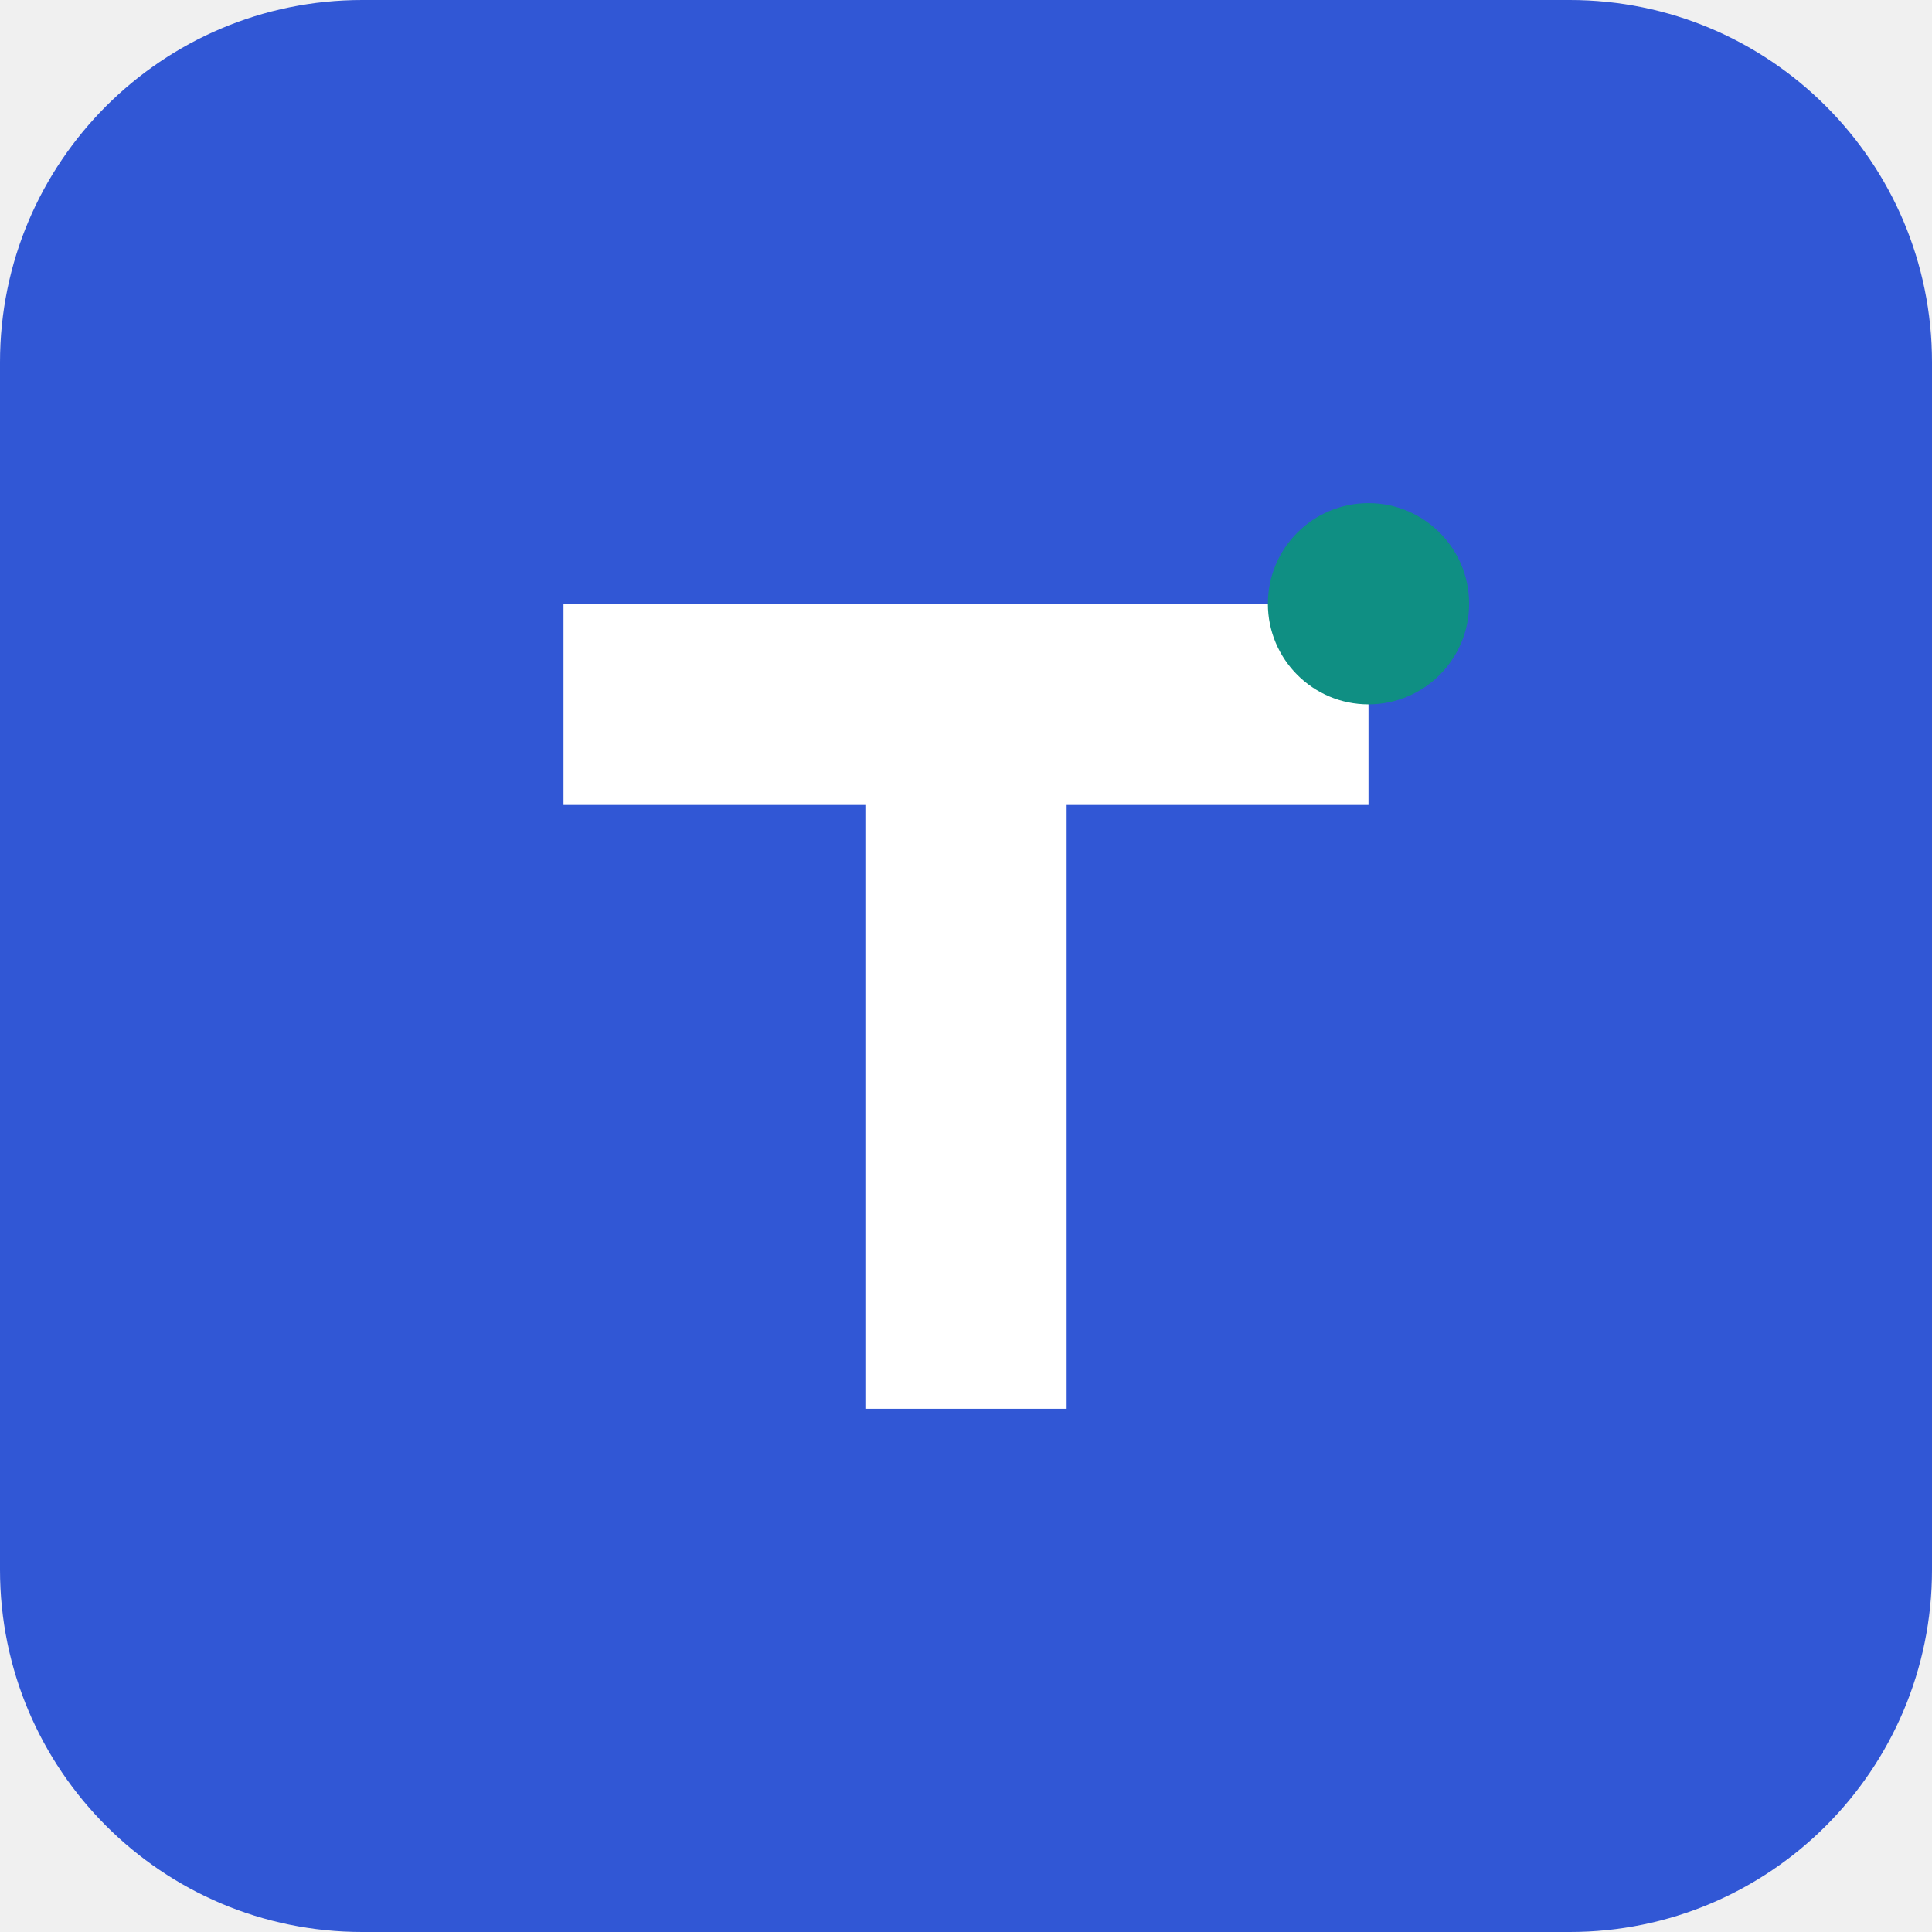
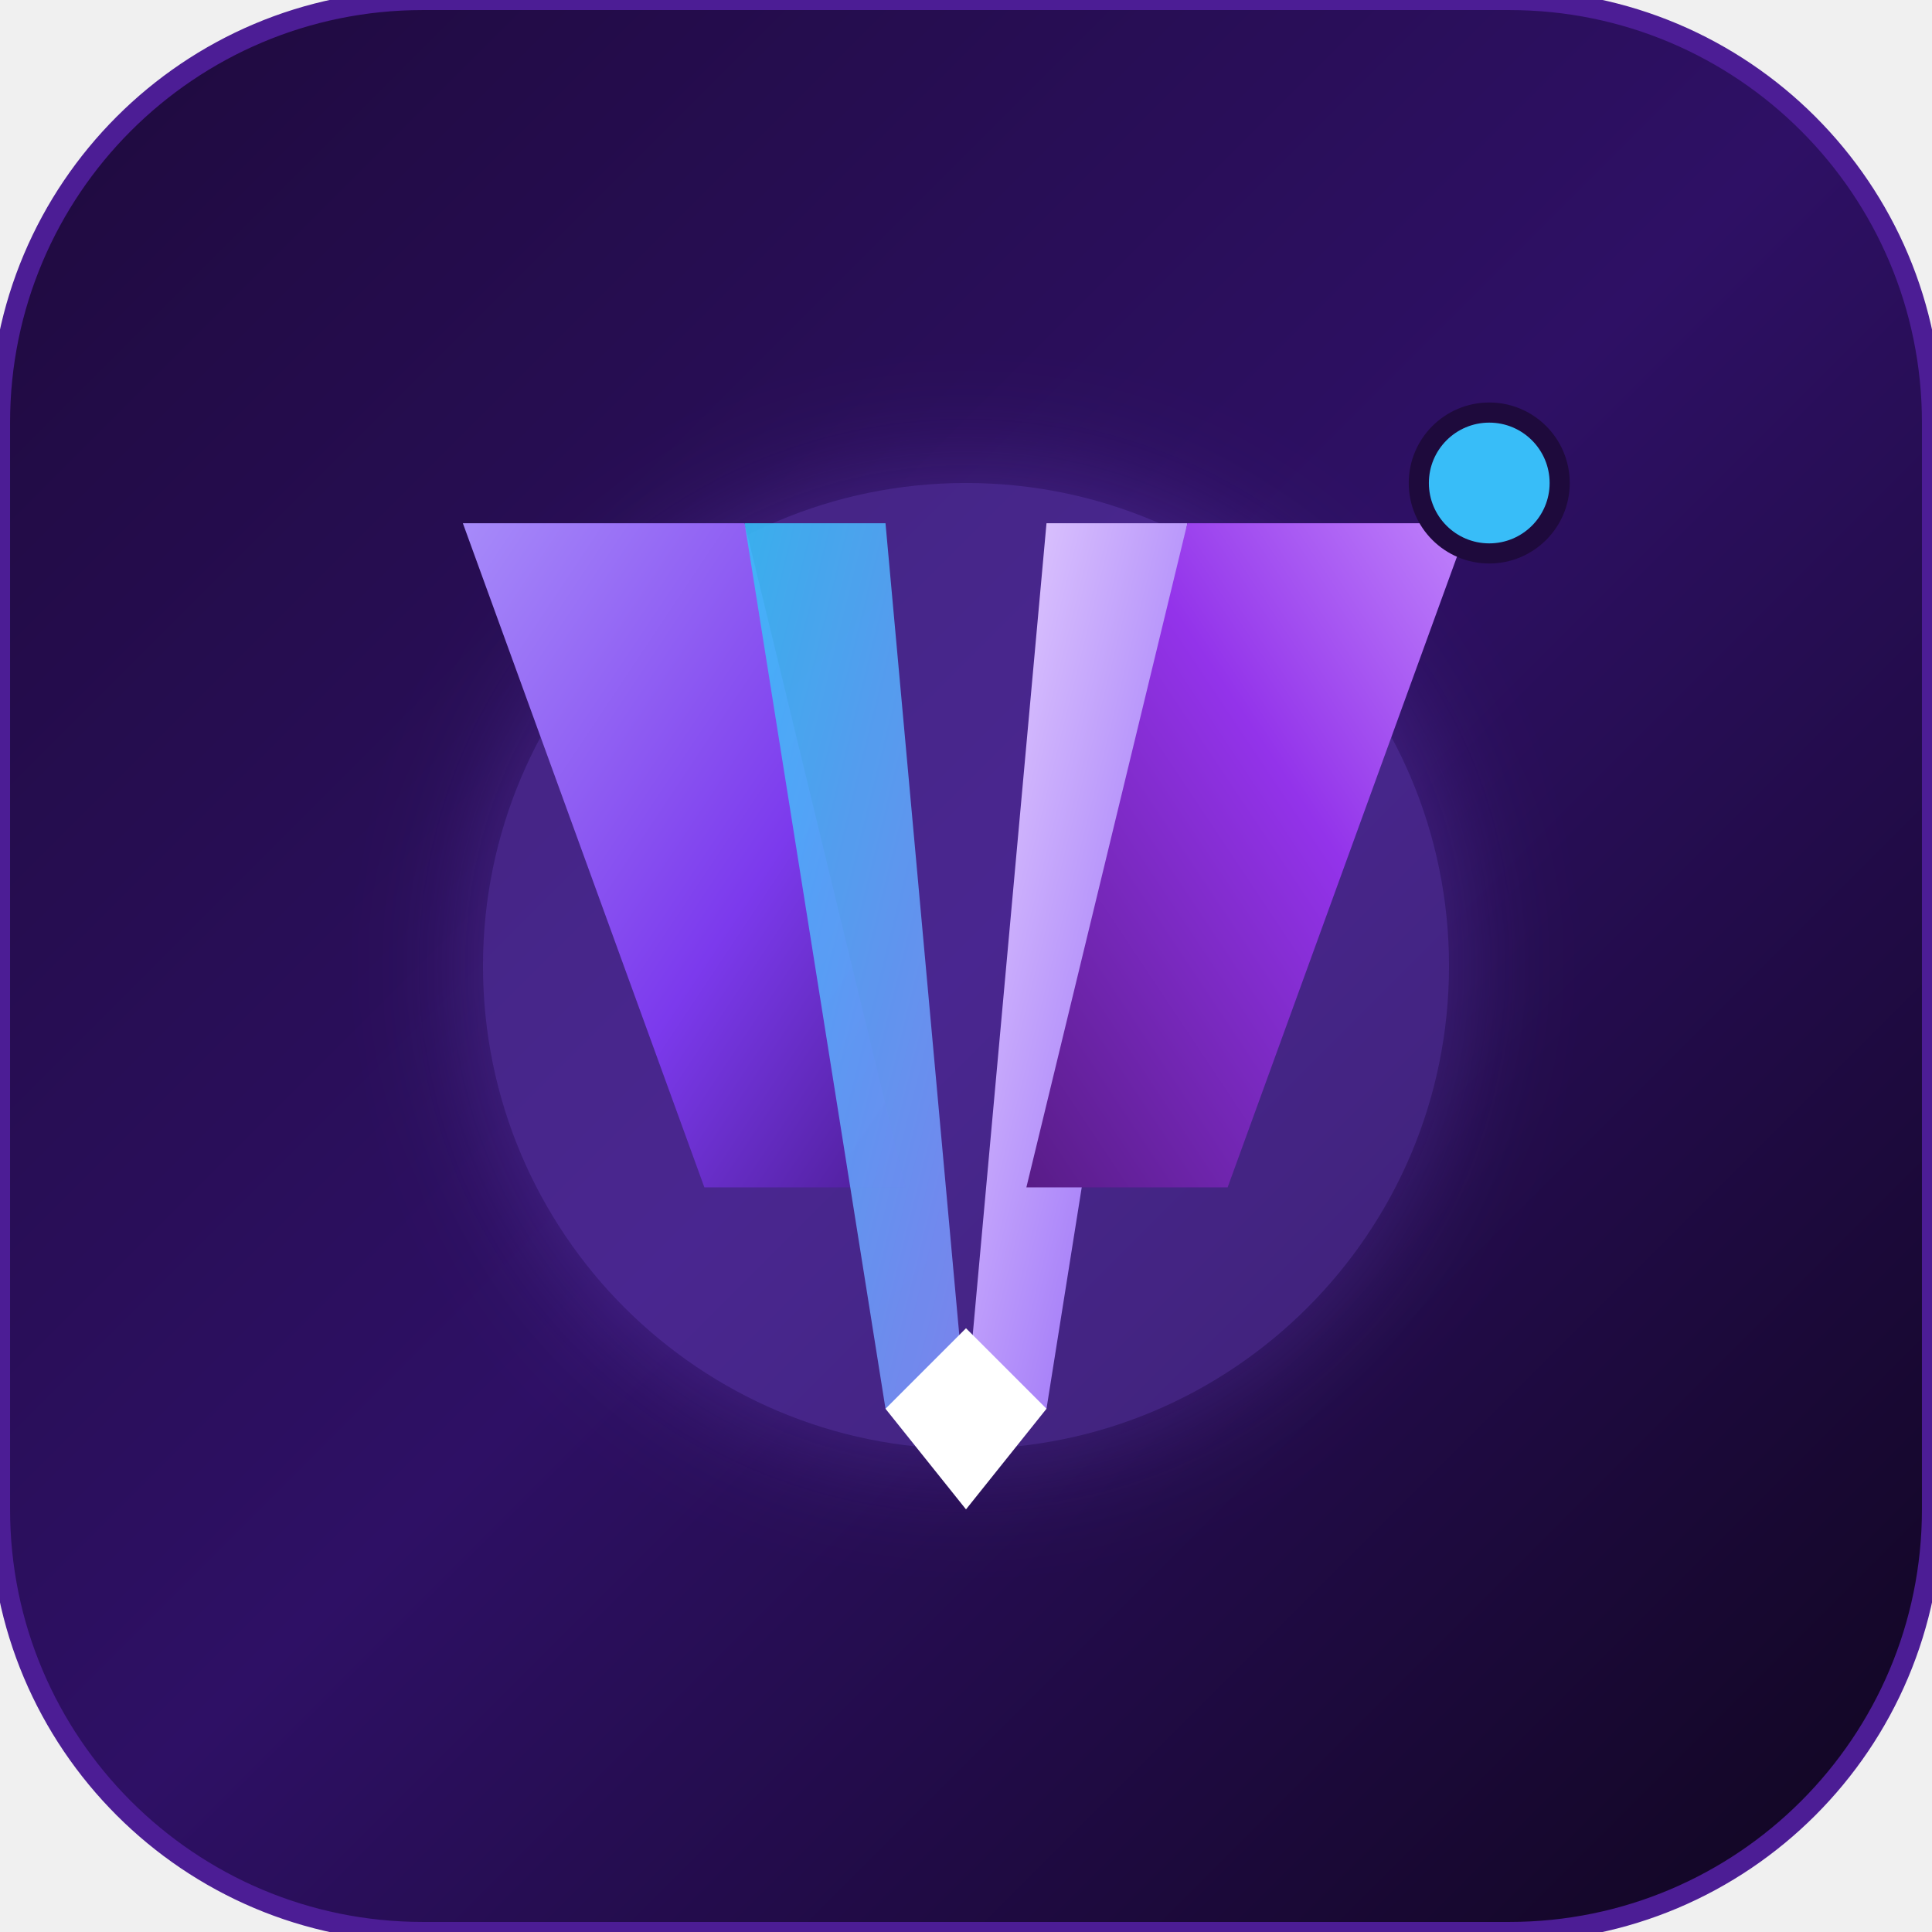
<svg xmlns="http://www.w3.org/2000/svg" viewBox="0 0 192 192" width="192" height="192">
-   <rect width="192" height="192" rx="36" fill="#3157D5" />
-   <path d="M56 60 H136 V80 H106 V140 H86 V80 H56 Z" fill="#FFFFFF" />
-   <circle cx="136" cy="60" r="10" fill="#0F8F83" />
+   <defs>
+     <linearGradient id="bgGrad" x1="0%" y1="0%" x2="100%" y2="100%">
+       <stop offset="0%" stop-color="#1E0A3C" />
+       <stop offset="50%" stop-color="#2E1065" />
+       <stop offset="100%" stop-color="#0F051D" />
+     </linearGradient>
+     <linearGradient id="leftWing" x1="0%" y1="0%" x2="100%" y2="100%">
+       <stop offset="0%" stop-color="#A78BFA" />
+       <stop offset="60%" stop-color="#7C3AED" />
+       <stop offset="100%" stop-color="#4C1D95" />
+     </linearGradient>
+     <linearGradient id="rightWing" x1="100%" y1="0%" x2="0%" y2="100%">
+       <stop offset="0%" stop-color="#C084FC" />
+       <stop offset="40%" stop-color="#9333EA" />
+       <stop offset="100%" stop-color="#581C87" />
+     </linearGradient>
+     <linearGradient id="innerFacet" x1="0%" y1="0%" x2="100%" y2="100%">
+       <stop offset="0%" stop-color="#E9D5FF" />
+       <stop offset="100%" stop-color="#8B5CF6" />
+     </linearGradient>
+     <linearGradient id="cyanFacet" x1="0%" y1="0%" x2="100%" y2="100%">
+       <stop offset="0%" stop-color="#38BDF8" />
+       <stop offset="100%" stop-color="#818CF8" />
+     </linearGradient>
+     <filter id="glow" x="-20%" y="-20%" width="140%" height="140%">
+       <feGaussianBlur stdDeviation="6" result="blur" />
+       <feComposite in="SourceGraphic" in2="blur" operator="over" />
+     </filter>
+   </defs>
+   <rect width="192" height="192" rx="42" fill="url(#bgGrad)" stroke="#4C1D95" stroke-width="2" />
+   <circle cx="96" cy="96" r="48" fill="#8B5CF6" opacity="0.3" filter="url(#glow)" />
+   <polygon points="46,52 74,52 90,118 70,118" fill="url(#leftWing)" />
+   <polygon points="74,52 88,52 96,140 88,140" fill="url(#cyanFacet)" opacity="0.9" />
+   <polygon points="104,52 118,52 104,140 96,140" fill="url(#innerFacet)" />
+   <polygon points="118,52 146,52 122,118 102,118" fill="url(#rightWing)" />
+   <polygon points="88,140 96,150 104,140 96,132" fill="#FFFFFF" />
+   <circle cx="148" cy="48" r="7" fill="#38BDF8" stroke="#1E0A3C" stroke-width="2" />
</svg>
